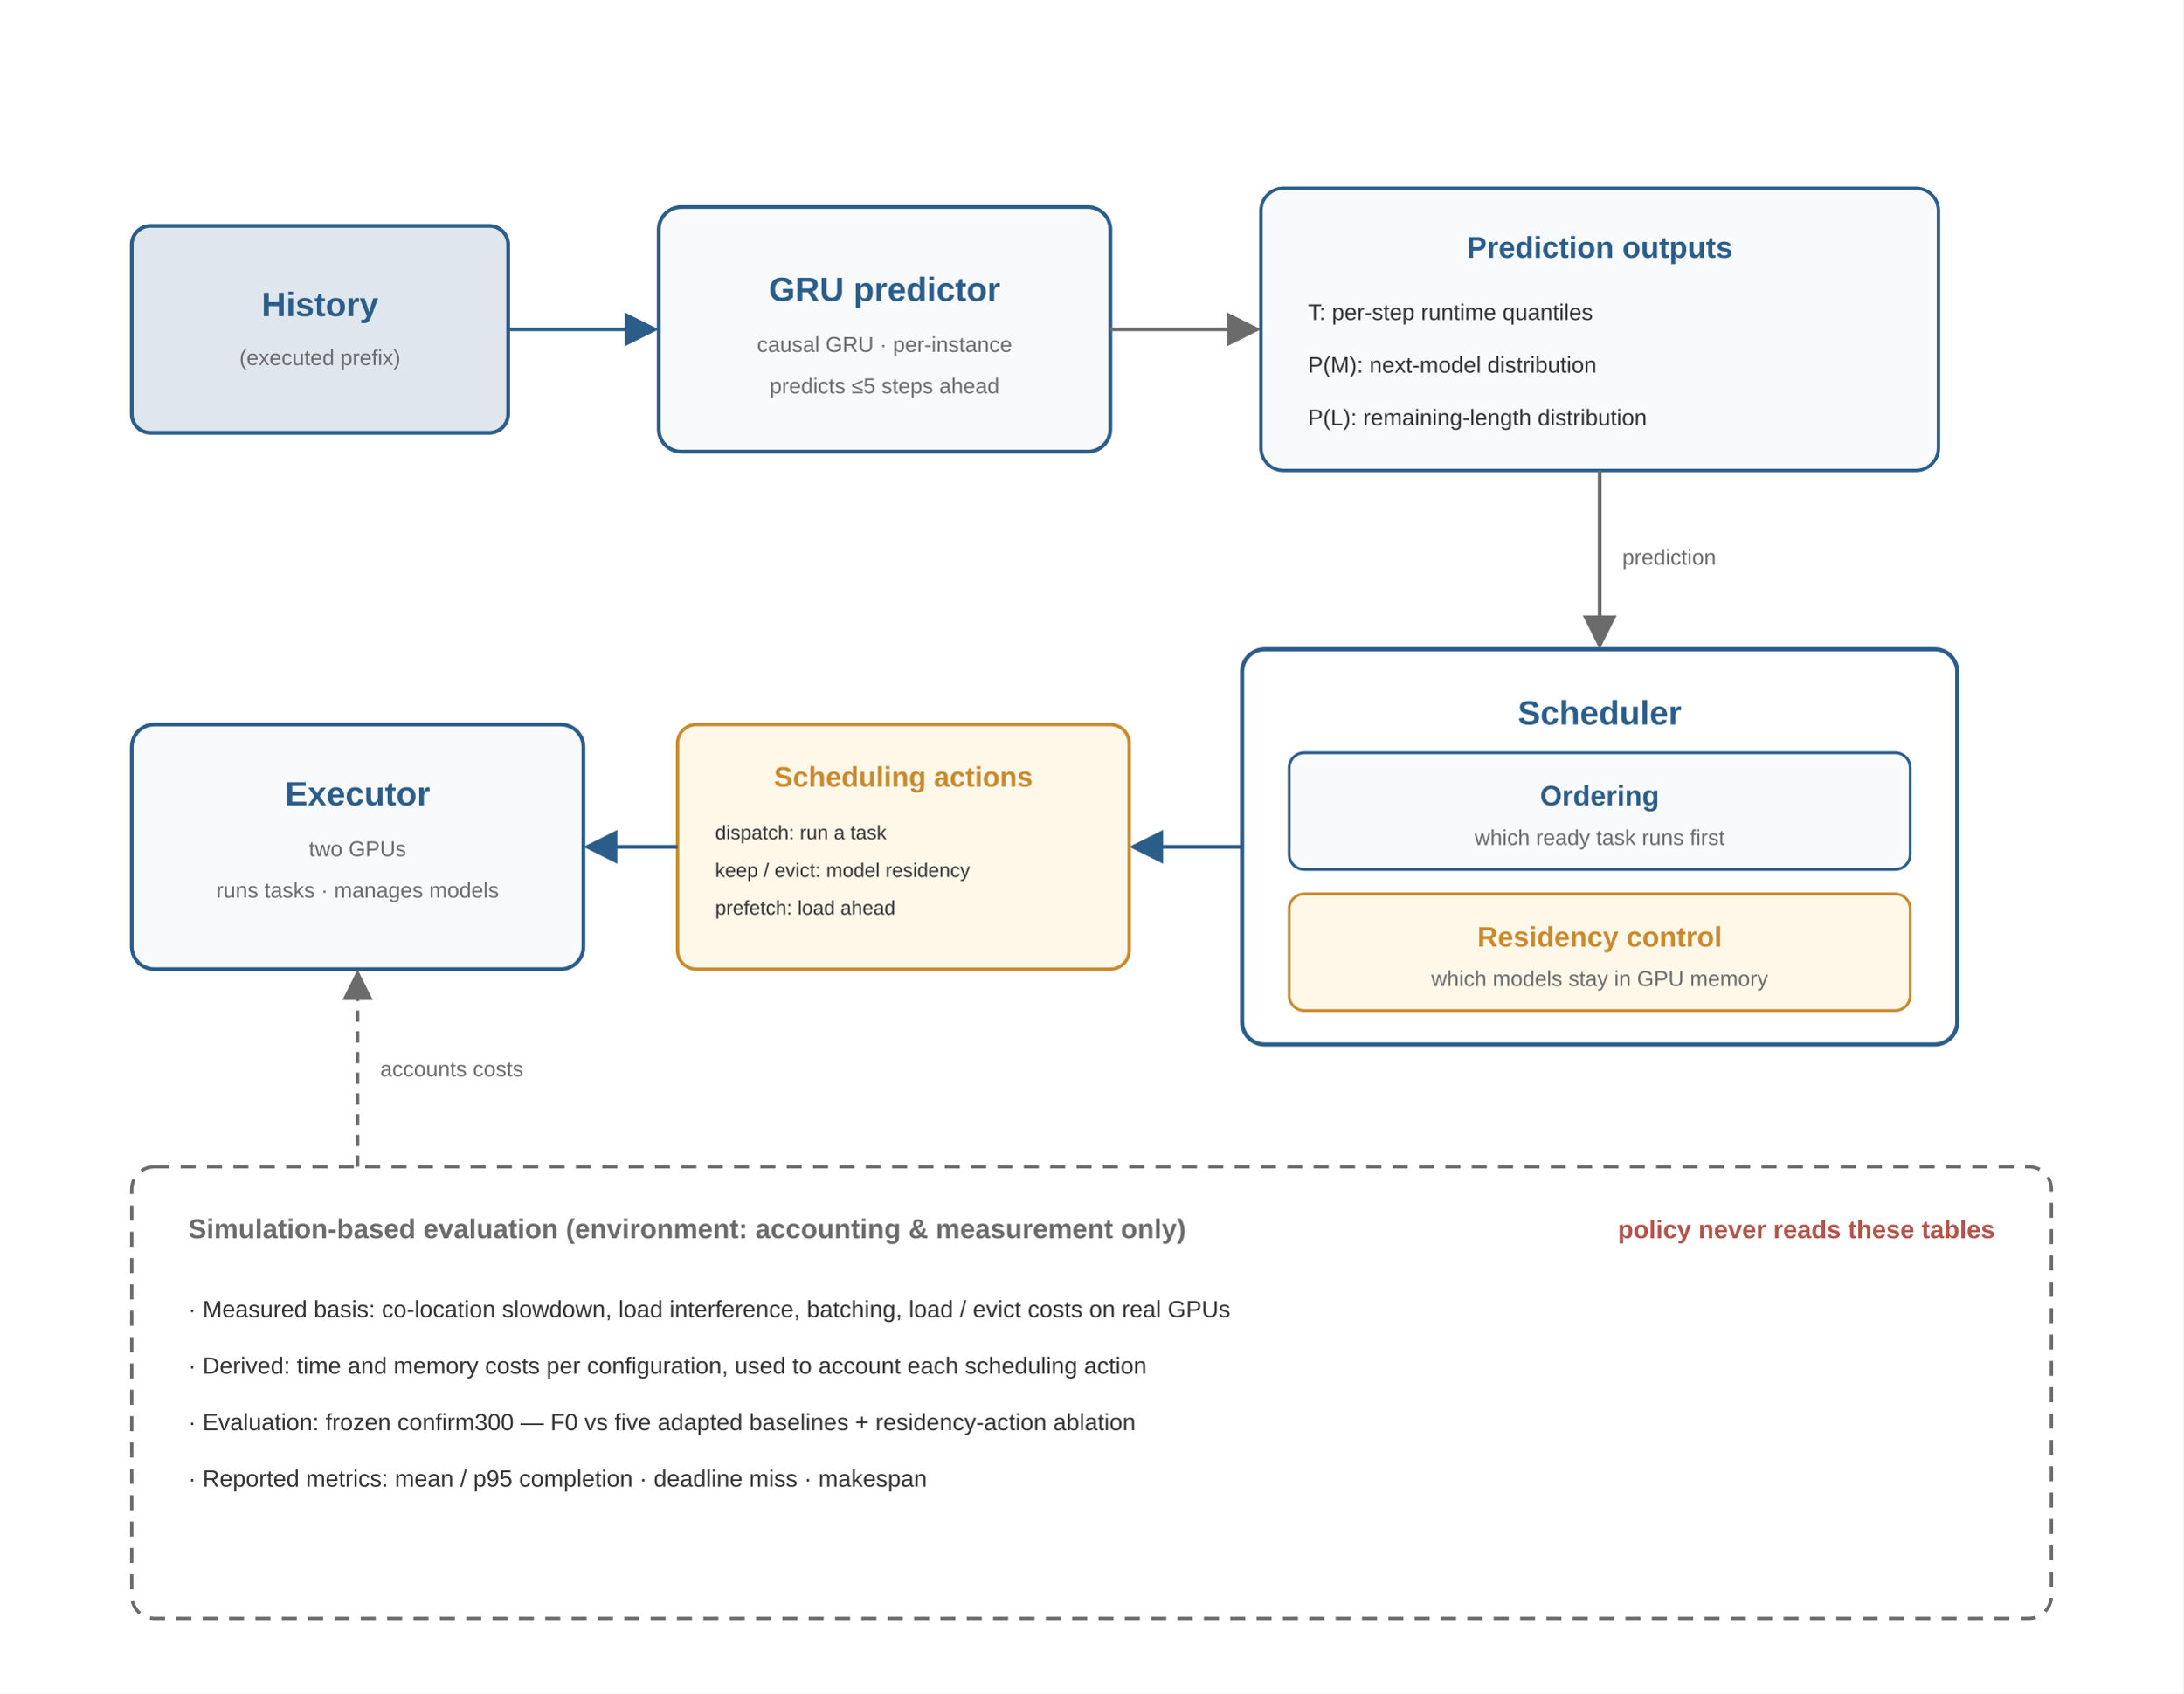
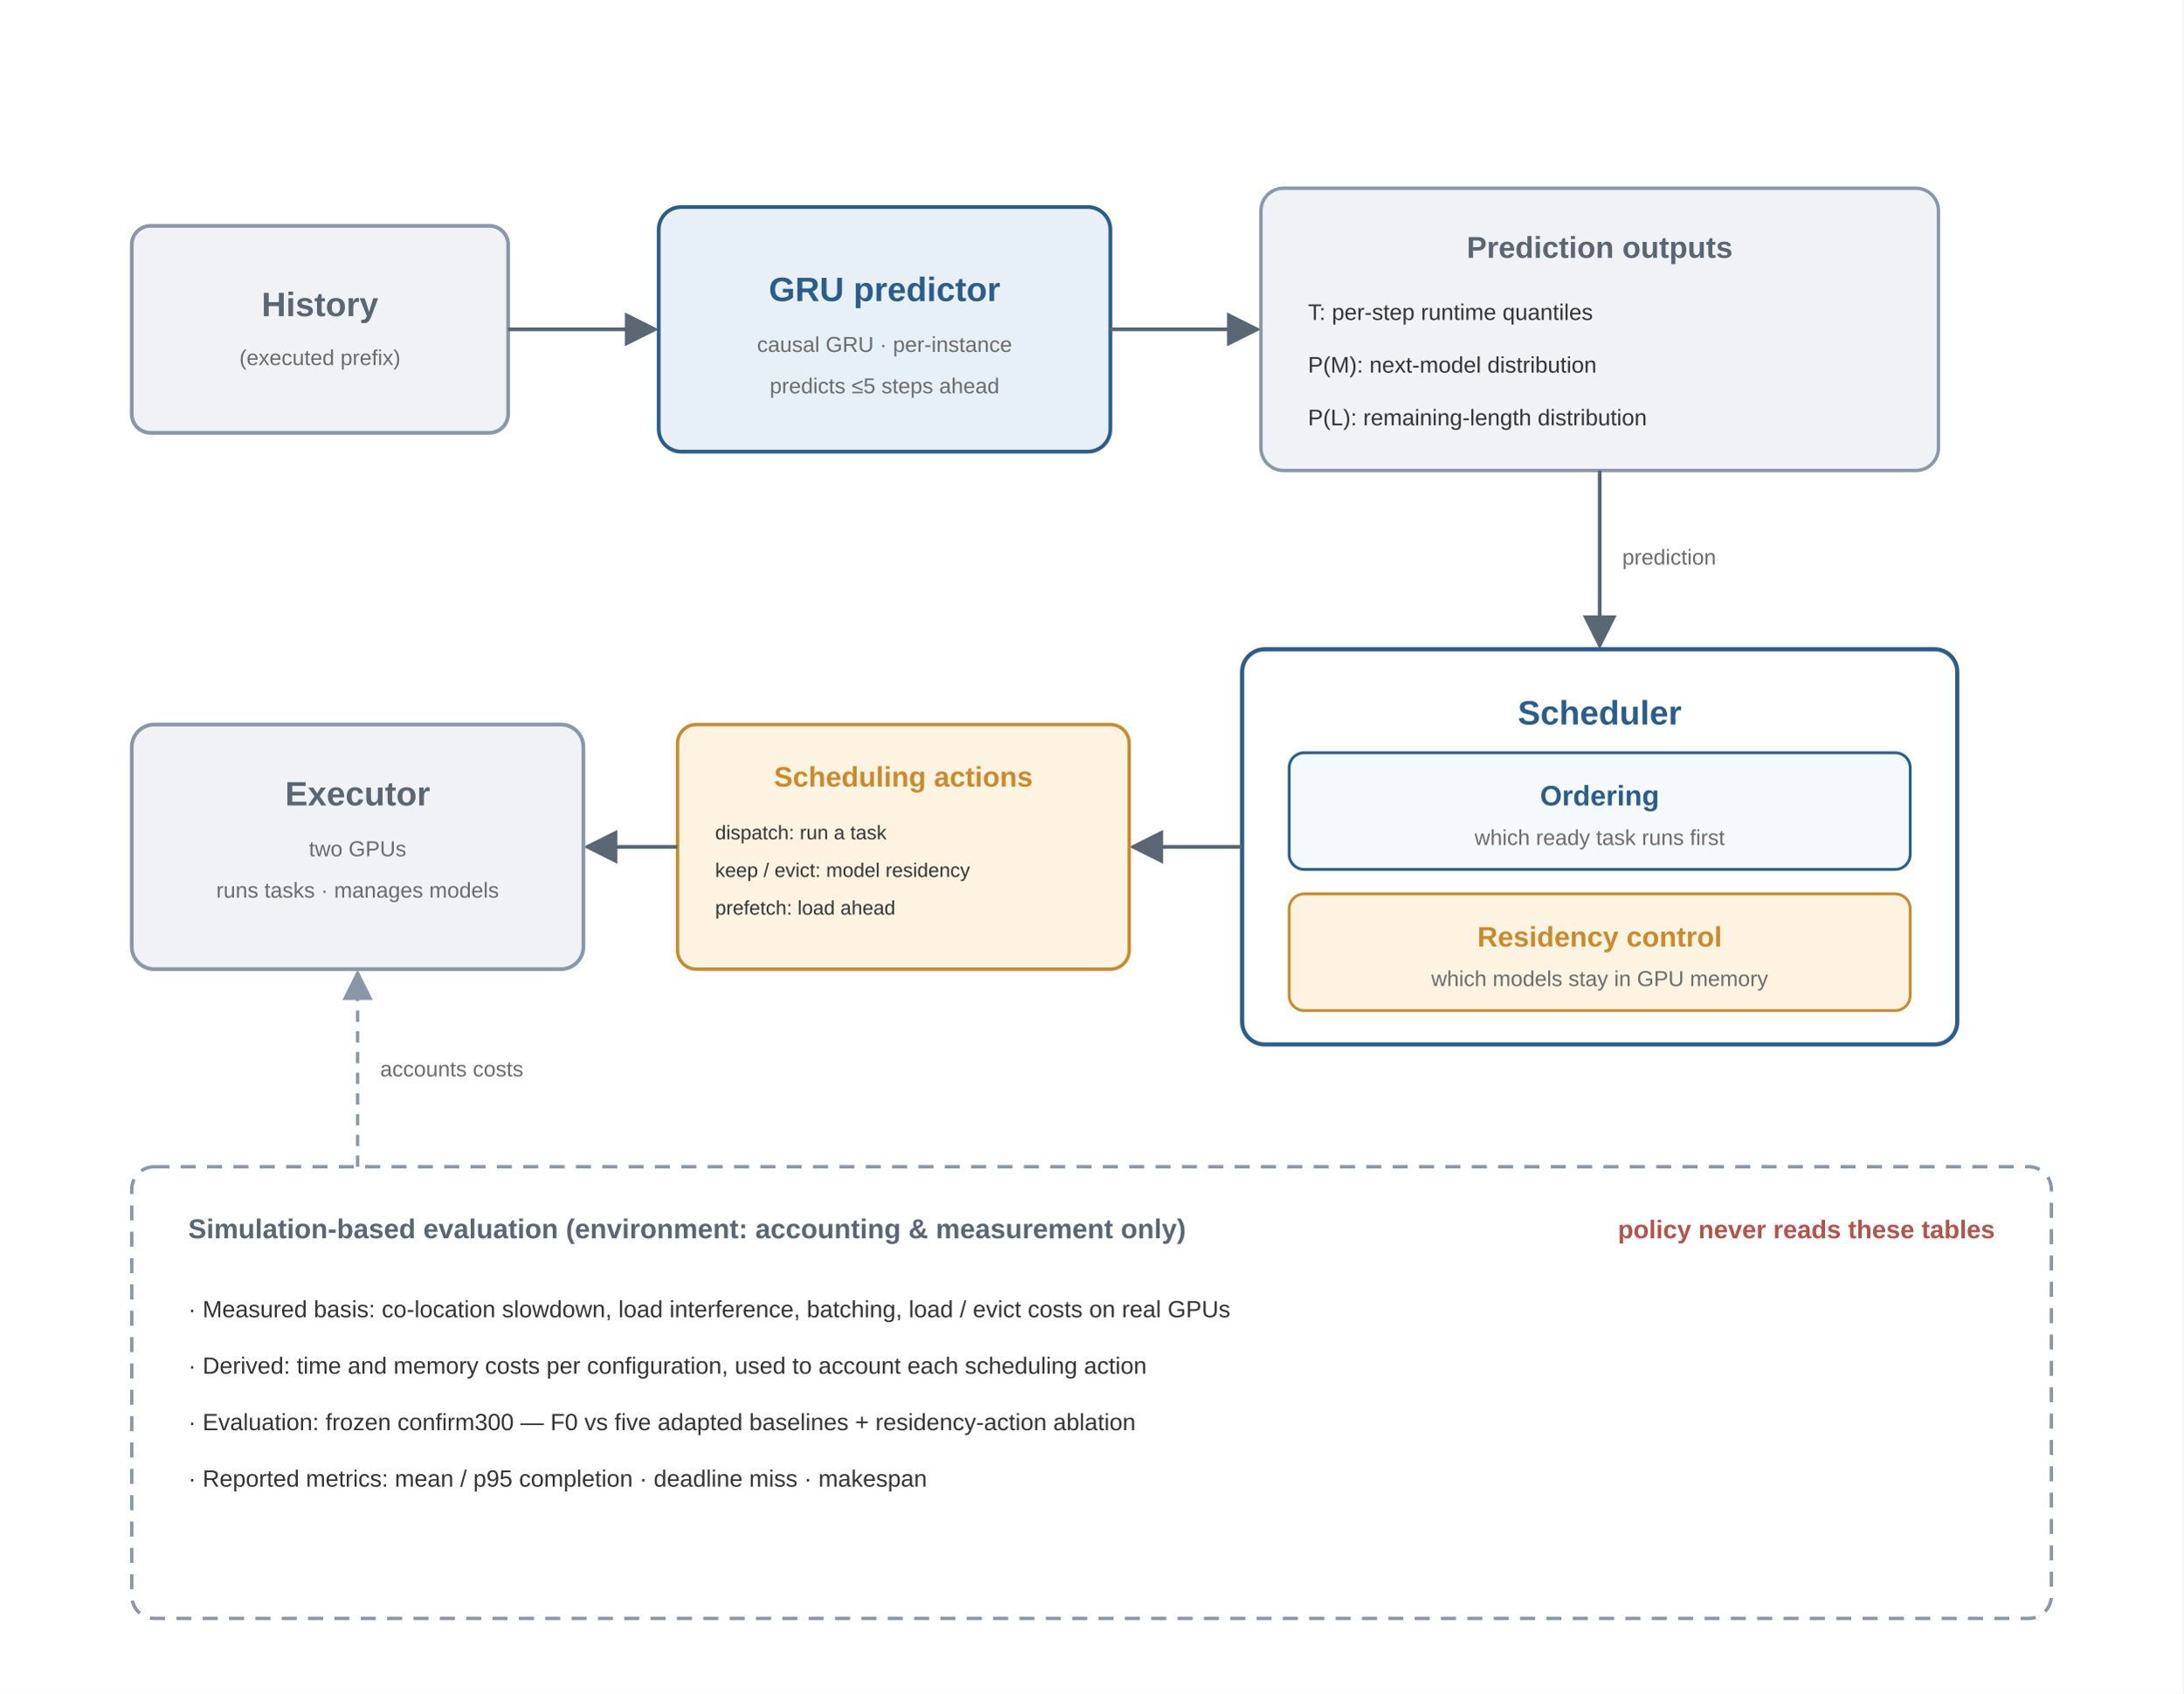
<svg xmlns="http://www.w3.org/2000/svg" width="1160" height="900" viewBox="0 0 1160 900">
  <defs>
-     <marker id="ab" markerWidth="9" markerHeight="9" refX="8" refY="4.5" orient="auto" markerUnits="strokeWidth">
-       <path d="M0,0 L9,4.5 L0,9 z" fill="#2b5d8a" />
+     <marker id="af" markerWidth="9" markerHeight="9" refX="8" refY="4.5" orient="auto" markerUnits="strokeWidth">
+       <path d="M0,0 L9,4.5 L0,9 z" fill="#5a6672" />
    </marker>
-     <marker id="ag" markerWidth="9" markerHeight="9" refX="8" refY="4.5" orient="auto" markerUnits="strokeWidth">
-       <path d="M0,0 L9,4.5 L0,9 z" fill="#6b6b6b" />
+     <marker id="ae" markerWidth="9" markerHeight="9" refX="8" refY="4.5" orient="auto" markerUnits="strokeWidth">
+       <path d="M0,0 L9,4.5 L0,9 z" fill="#8a97a6" />
    </marker>
  </defs>
  <rect x="0" y="0" width="1160" height="900" fill="white" />
-   <rect x="70" y="120" width="200" height="110" rx="10" fill="#dfe6ee" stroke="#2b5d8a" stroke-width="2" />
-   <text x="170" y="168" font-family="Arial, Helvetica, sans-serif" font-size="18" font-weight="700" fill="#2b5d8a" text-anchor="middle">History</text>
+   <rect x="70" y="120" width="200" height="110" rx="10" fill="#f0f2f5" stroke="#8a97a6" stroke-width="2" />
+   <text x="170" y="168" font-family="Arial, Helvetica, sans-serif" font-size="18" font-weight="700" fill="#5a6672" text-anchor="middle">History</text>
  <text x="170" y="194" font-family="Arial, Helvetica, sans-serif" font-size="11.5" fill="#6b6b6b" text-anchor="middle">(executed prefix)</text>
-   <line x1="270" y1="175" x2="348" y2="175" stroke="#2b5d8a" stroke-width="2" marker-end="url(#ab)" />
-   <rect x="350" y="110" width="240" height="130" rx="12" fill="#f7f9fb" stroke="#2b5d8a" stroke-width="2" />
+   <line x1="270" y1="175" x2="348" y2="175" stroke="#5a6672" stroke-width="2" marker-end="url(#af)" />
+   <rect x="350" y="110" width="240" height="130" rx="12" fill="#e8f0f7" stroke="#2b5d8a" stroke-width="2" />
  <text x="470" y="160" font-family="Arial, Helvetica, sans-serif" font-size="18" font-weight="700" fill="#2b5d8a" text-anchor="middle">GRU predictor</text>
  <text x="470" y="187" font-family="Arial, Helvetica, sans-serif" font-size="11.5" fill="#6b6b6b" text-anchor="middle">causal GRU · per-instance</text>
  <text x="470" y="209" font-family="Arial, Helvetica, sans-serif" font-size="11.5" fill="#6b6b6b" text-anchor="middle">predicts ≤5 steps ahead</text>
-   <line x1="590" y1="175" x2="668" y2="175" stroke="#6b6b6b" stroke-width="2" marker-end="url(#ag)" />
-   <rect x="670" y="100" width="360" height="150" rx="12" fill="#f7f9fb" stroke="#2b5d8a" stroke-width="1.8" />
-   <text x="850" y="137" font-family="Arial, Helvetica, sans-serif" font-size="16" font-weight="700" fill="#2b5d8a" text-anchor="middle">Prediction outputs</text>
+   <line x1="590" y1="175" x2="668" y2="175" stroke="#5a6672" stroke-width="2" marker-end="url(#af)" />
+   <rect x="670" y="100" width="360" height="150" rx="12" fill="#f0f2f5" stroke="#8a97a6" stroke-width="1.8" />
+   <text x="850" y="137" font-family="Arial, Helvetica, sans-serif" font-size="16" font-weight="700" fill="#5a6672" text-anchor="middle">Prediction outputs</text>
  <text x="695" y="170" font-family="Arial, Helvetica, sans-serif" font-size="12" fill="#333333">T: per-step runtime quantiles</text>
  <text x="695" y="198" font-family="Arial, Helvetica, sans-serif" font-size="12" fill="#333333">P(M): next-model distribution</text>
  <text x="695" y="226" font-family="Arial, Helvetica, sans-serif" font-size="12" fill="#333333">P(L): remaining-length distribution</text>
-   <line x1="850" y1="250" x2="850" y2="343" stroke="#6b6b6b" stroke-width="2" marker-end="url(#ag)" />
+   <line x1="850" y1="250" x2="850" y2="343" stroke="#5a6672" stroke-width="2" marker-end="url(#af)" />
  <text x="862" y="300" font-family="Arial, Helvetica, sans-serif" font-size="11.5" fill="#6b6b6b" text-anchor="start">prediction</text>
  <rect x="660" y="345" width="380" height="210" rx="12" fill="white" stroke="#2b5d8a" stroke-width="2.2" />
  <text x="850" y="385" font-family="Arial, Helvetica, sans-serif" font-size="18" font-weight="700" fill="#2b5d8a" text-anchor="middle">Scheduler</text>
-   <rect x="685" y="400" width="330" height="62" rx="8" fill="#f7f9fb" stroke="#2b5d8a" stroke-width="1.5" />
+   <rect x="685" y="400" width="330" height="62" rx="8" fill="#f4f9fd" stroke="#2b5d8a" stroke-width="1.5" />
  <text x="850" y="428" font-family="Arial, Helvetica, sans-serif" font-size="15" font-weight="700" fill="#2b5d8a" text-anchor="middle">Ordering</text>
  <text x="850" y="449" font-family="Arial, Helvetica, sans-serif" font-size="11.5" fill="#6b6b6b" text-anchor="middle">which ready task runs first</text>
-   <rect x="685" y="475" width="330" height="62" rx="8" fill="#fff7e8" stroke="#c98a2e" stroke-width="1.5" />
+   <rect x="685" y="475" width="330" height="62" rx="8" fill="#fdf3e0" stroke="#c98a2e" stroke-width="1.5" />
  <text x="850" y="503" font-family="Arial, Helvetica, sans-serif" font-size="15" font-weight="700" fill="#c98a2e" text-anchor="middle">Residency control</text>
  <text x="850" y="524" font-family="Arial, Helvetica, sans-serif" font-size="11.5" fill="#6b6b6b" text-anchor="middle">which models stay in GPU memory</text>
-   <line x1="660" y1="450" x2="602" y2="450" stroke="#2b5d8a" stroke-width="2" marker-end="url(#ab)" />
-   <rect x="360" y="385" width="240" height="130" rx="10" fill="#fff7e8" stroke="#c98a2e" stroke-width="1.8" />
+   <line x1="660" y1="450" x2="602" y2="450" stroke="#5a6672" stroke-width="2" marker-end="url(#af)" />
+   <rect x="360" y="385" width="240" height="130" rx="10" fill="#fdf3e0" stroke="#c98a2e" stroke-width="1.8" />
  <text x="480" y="418" font-family="Arial, Helvetica, sans-serif" font-size="15" font-weight="700" fill="#c98a2e" text-anchor="middle">Scheduling actions</text>
  <text x="380" y="446" font-family="Arial, Helvetica, sans-serif" font-size="10.5" fill="#333333">dispatch: run a task</text>
  <text x="380" y="466" font-family="Arial, Helvetica, sans-serif" font-size="10.5" fill="#333333">keep / evict: model residency</text>
  <text x="380" y="486" font-family="Arial, Helvetica, sans-serif" font-size="10.5" fill="#333333">prefetch: load ahead</text>
-   <line x1="360" y1="450" x2="312" y2="450" stroke="#2b5d8a" stroke-width="2" marker-end="url(#ab)" />
-   <rect x="70" y="385" width="240" height="130" rx="12" fill="#f7f9fb" stroke="#2b5d8a" stroke-width="2" />
-   <text x="190" y="428" font-family="Arial, Helvetica, sans-serif" font-size="18" font-weight="700" fill="#2b5d8a" text-anchor="middle">Executor</text>
+   <line x1="360" y1="450" x2="312" y2="450" stroke="#5a6672" stroke-width="2" marker-end="url(#af)" />
+   <rect x="70" y="385" width="240" height="130" rx="12" fill="#f0f2f5" stroke="#8a97a6" stroke-width="2" />
+   <text x="190" y="428" font-family="Arial, Helvetica, sans-serif" font-size="18" font-weight="700" fill="#5a6672" text-anchor="middle">Executor</text>
  <text x="190" y="455" font-family="Arial, Helvetica, sans-serif" font-size="11.5" fill="#6b6b6b" text-anchor="middle">two GPUs</text>
  <text x="190" y="477" font-family="Arial, Helvetica, sans-serif" font-size="11.5" fill="#6b6b6b" text-anchor="middle">runs tasks · manages models</text>
-   <rect x="70" y="620" width="1020" height="240" rx="12" fill="none" stroke="#6b6b6b" stroke-width="1.8" stroke-dasharray="8 6" />
-   <text x="100" y="658" font-family="Arial, Helvetica, sans-serif" font-size="14.5" font-weight="700" fill="#6b6b6b">Simulation-based evaluation (environment: accounting &amp; measurement only)</text>
+   <rect x="70" y="620" width="1020" height="240" rx="12" fill="none" stroke="#8a97a6" stroke-width="1.8" stroke-dasharray="8 6" />
+   <text x="100" y="658" font-family="Arial, Helvetica, sans-serif" font-size="14.5" font-weight="700" fill="#5a6672">Simulation-based evaluation (environment: accounting &amp; measurement only)</text>
  <text x="1060" y="658" font-family="Arial, Helvetica, sans-serif" font-size="13.5" font-weight="700" fill="#b3544a" text-anchor="end">policy never reads these tables</text>
  <text x="100" y="700" font-family="Arial, Helvetica, sans-serif" font-size="12.5" fill="#333333">· Measured basis: co-location slowdown, load interference, batching, load / evict costs on real GPUs</text>
  <text x="100" y="730" font-family="Arial, Helvetica, sans-serif" font-size="12.5" fill="#333333">· Derived: time and memory costs per configuration, used to account each scheduling action</text>
  <text x="100" y="760" font-family="Arial, Helvetica, sans-serif" font-size="12.5" fill="#333333">· Evaluation: frozen confirm300 — F0 vs five adapted baselines + residency-action ablation</text>
  <text x="100" y="790" font-family="Arial, Helvetica, sans-serif" font-size="12.5" fill="#333333">· Reported metrics: mean / p95 completion · deadline miss · makespan</text>
-   <line x1="190" y1="620" x2="190" y2="517" stroke="#6b6b6b" stroke-width="1.8" stroke-dasharray="6 5" marker-end="url(#ag)" />
+   <line x1="190" y1="620" x2="190" y2="517" stroke="#8a97a6" stroke-width="1.8" stroke-dasharray="6 5" marker-end="url(#ae)" />
  <text x="202" y="572" font-family="Arial, Helvetica, sans-serif" font-size="11.5" fill="#6b6b6b" text-anchor="start">accounts costs</text>
</svg>
